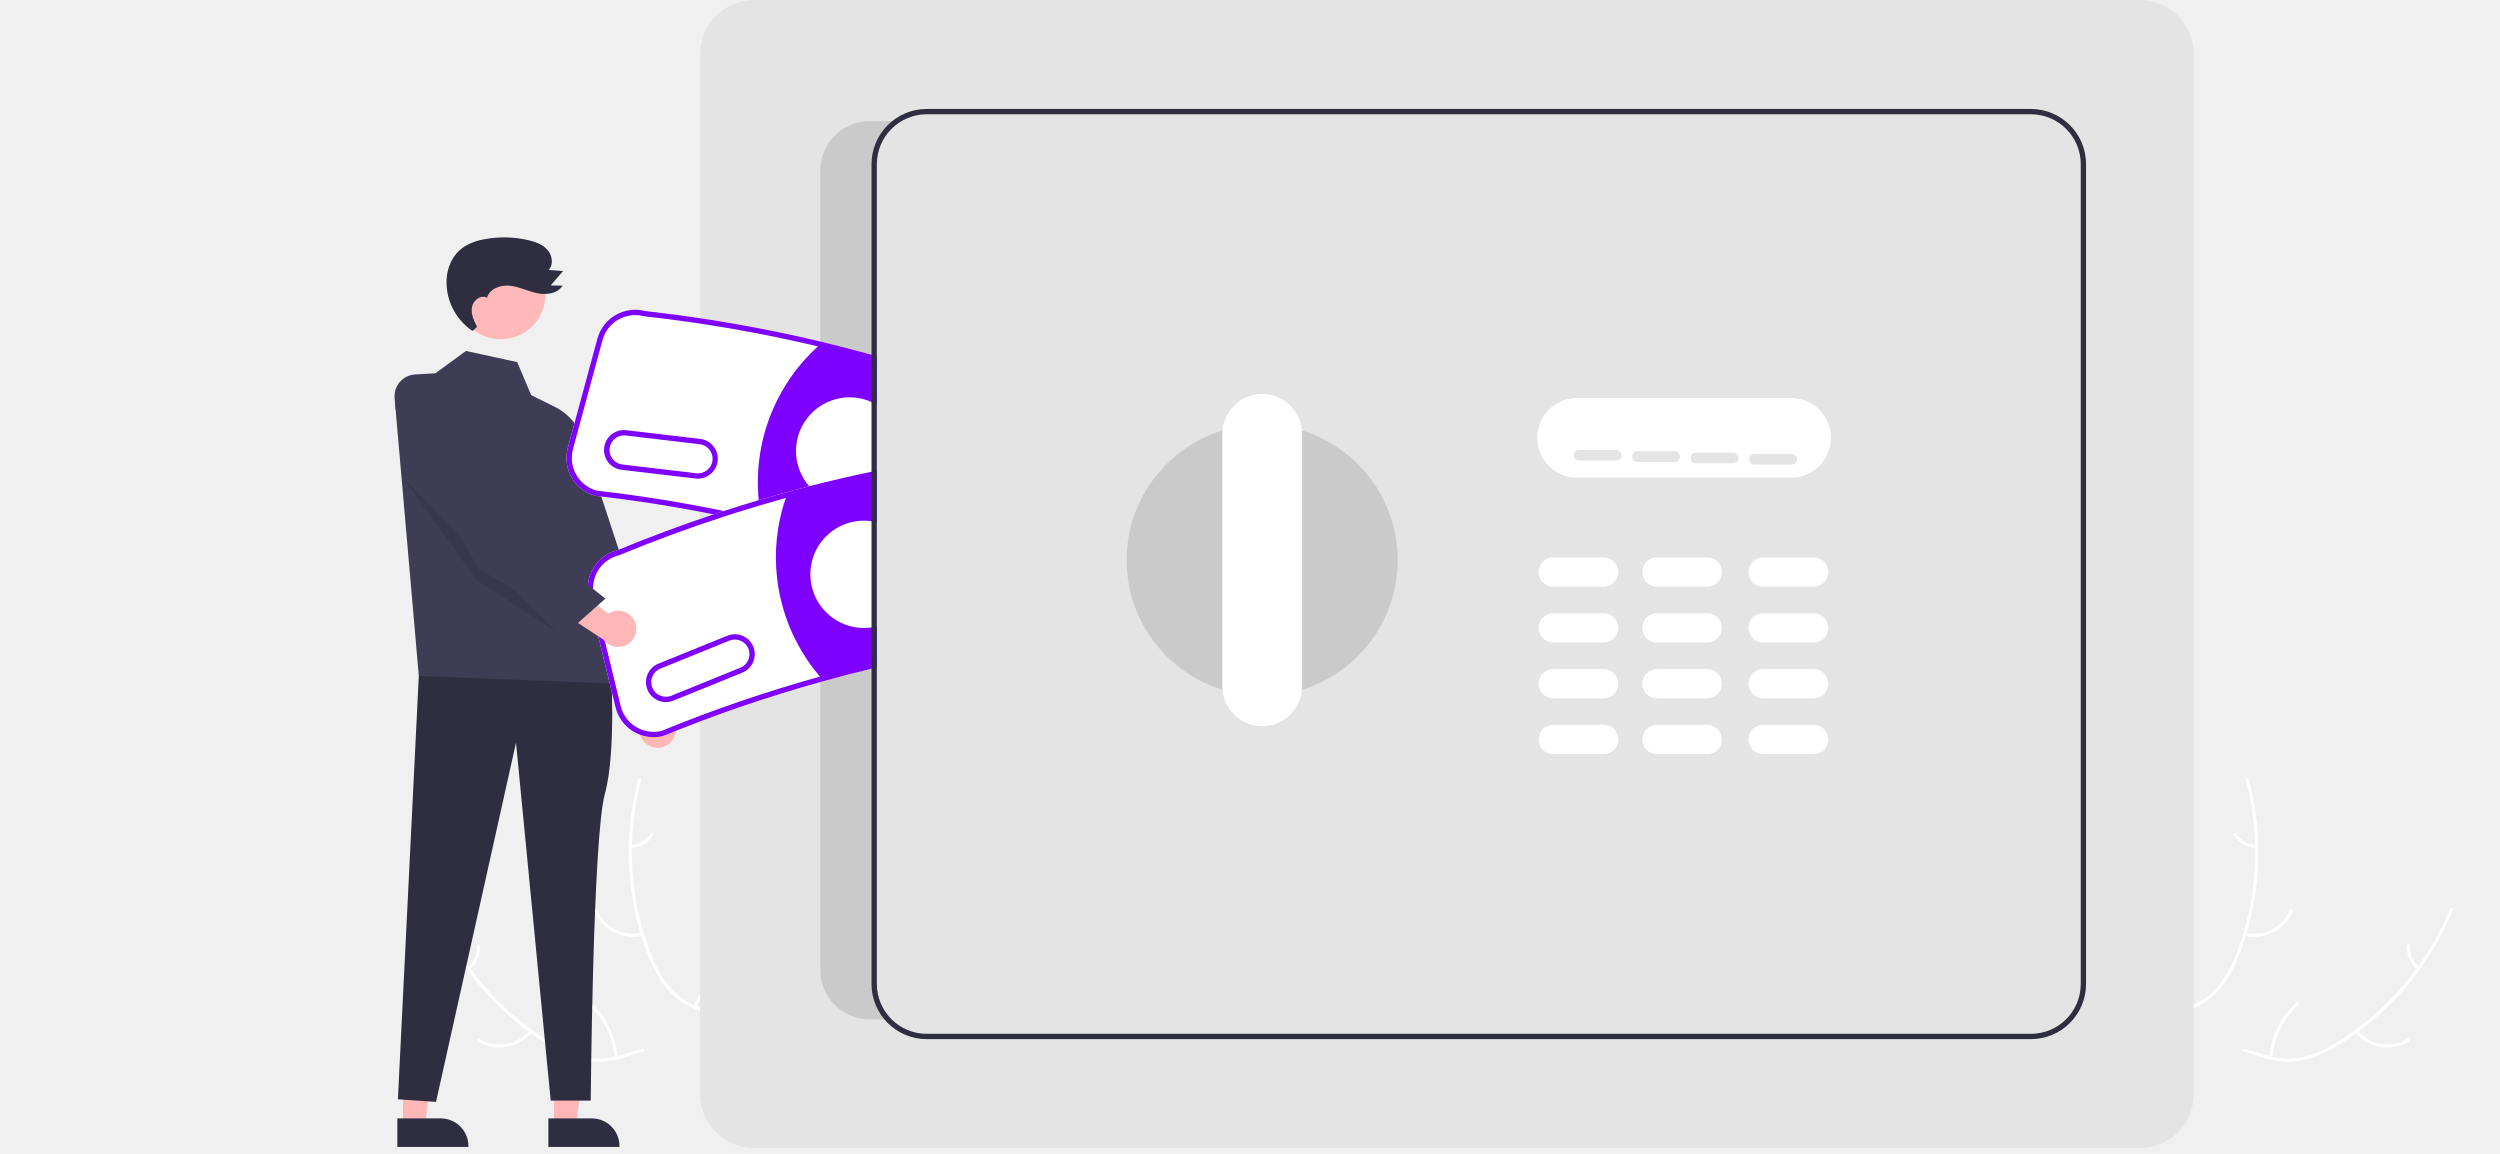
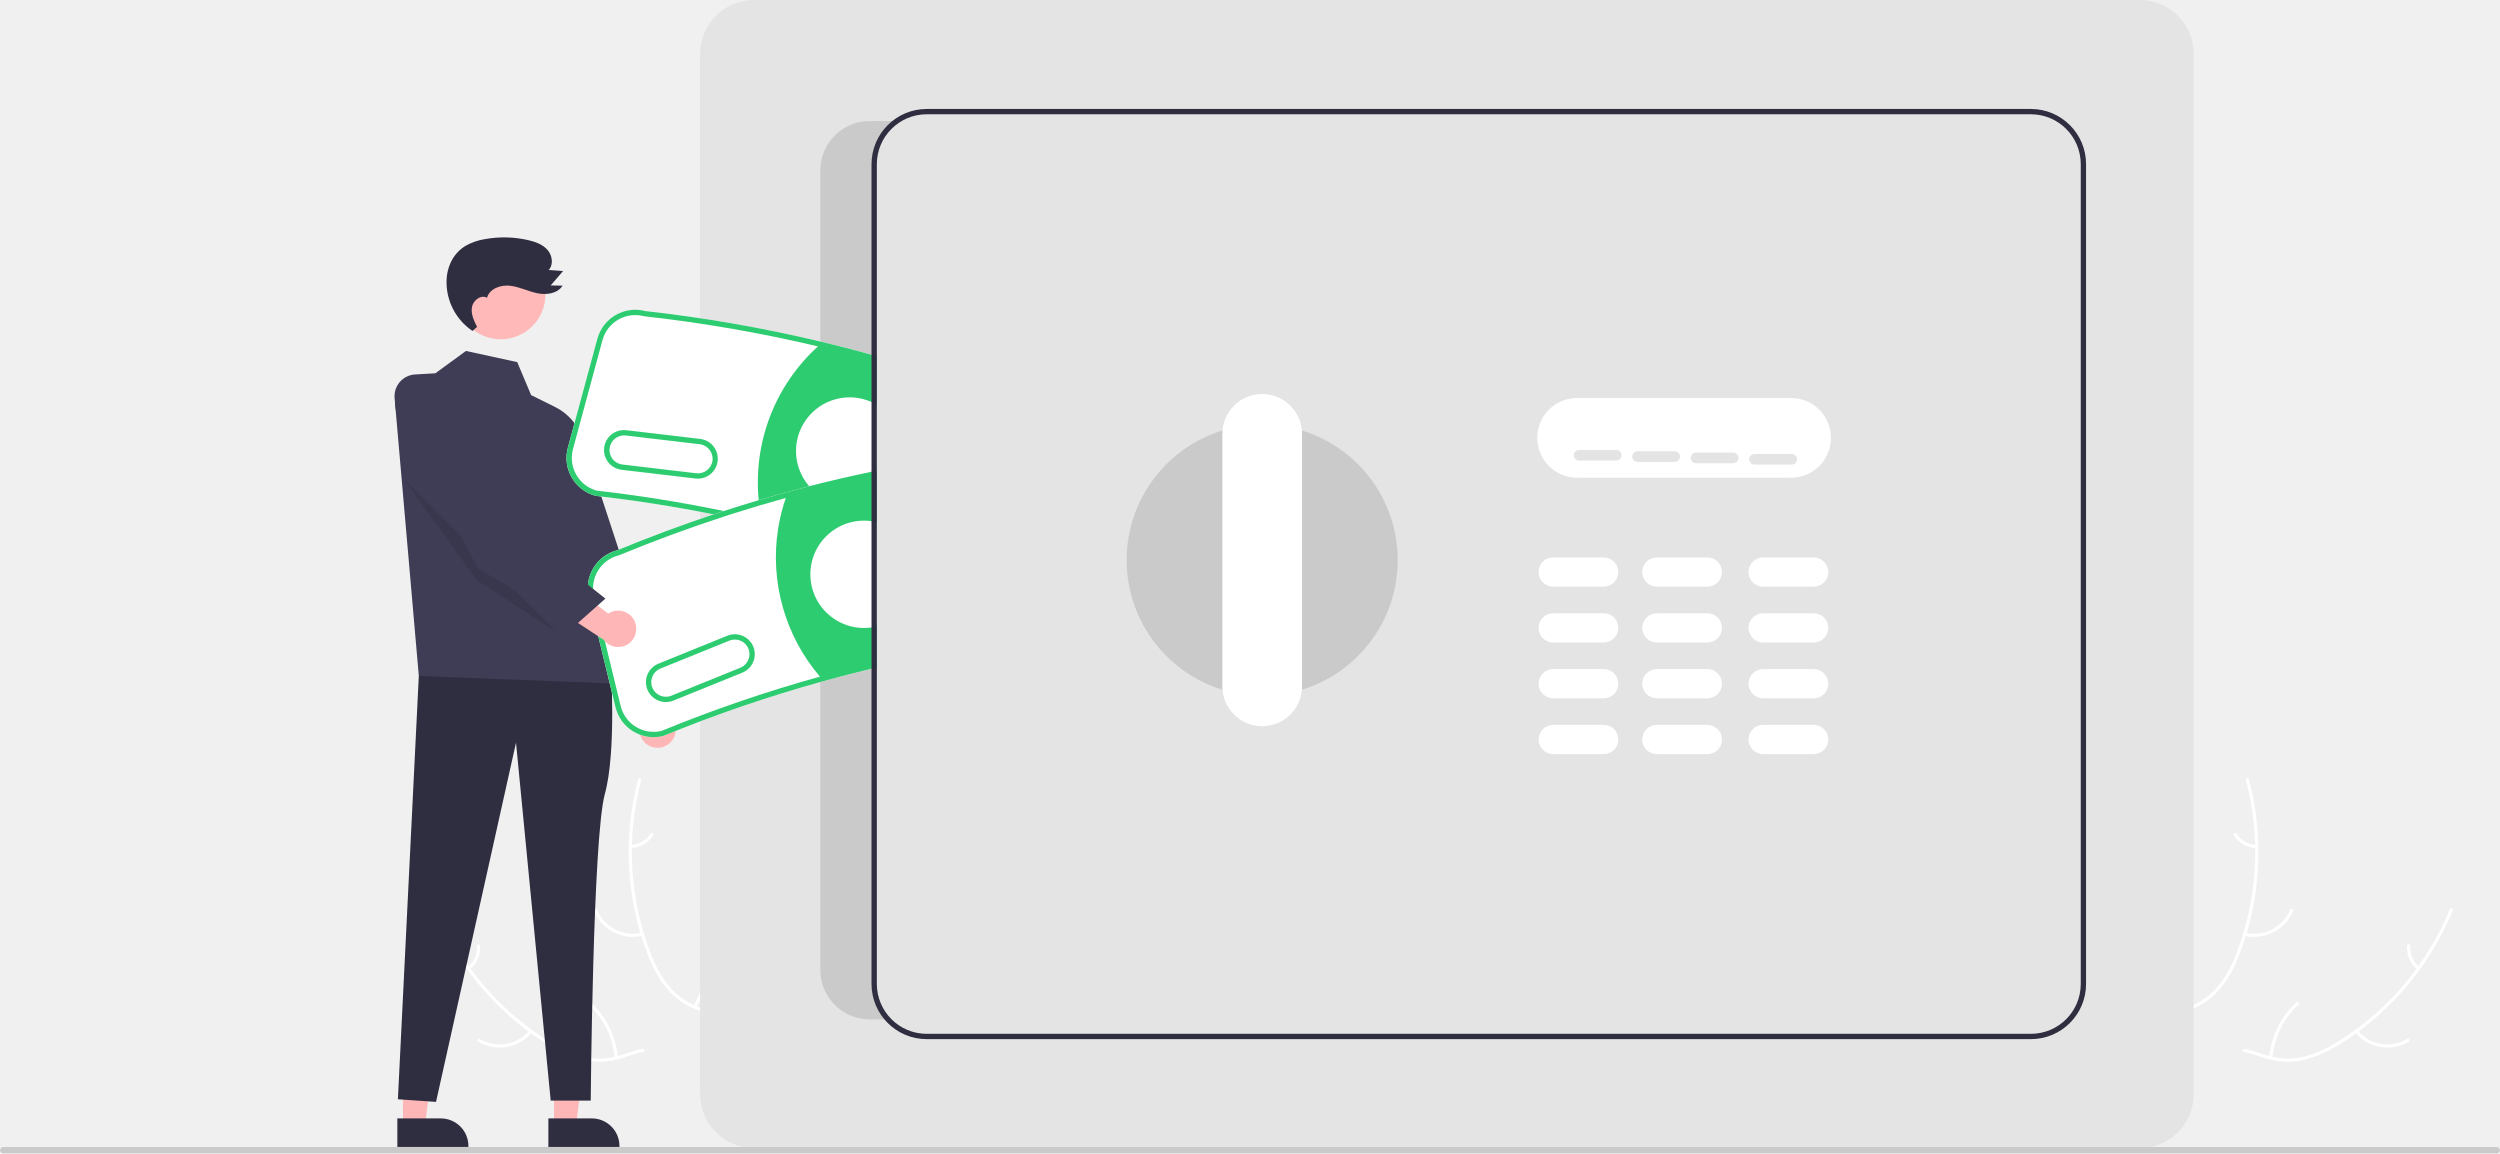
<svg xmlns="http://www.w3.org/2000/svg" data-name="Layer 1" width="940.675" height="433.962" viewBox="0 0 940.675 433.962">
  <path d="M329.153,642.833c-22.523-14.678-38.899-41.062-35.548-67.736a123.863,123.863,0,0,0,76.435,37.278c11.219,1.123,23.814,1.203,31.781,9.181,4.957,4.964,7.064,12.219,7.172,19.234.108,7.015-1.577,13.919-3.252,20.732l.412,1.702C379.287,662.231,351.676,657.511,329.153,642.833Z" transform="translate(-129.6623 -233.0189)" fill="#f0f0f0" />
  <path d="M294.169,575.092a105.87,105.87,0,0,0,42.013,49.777,45.591,45.591,0,0,0,13.057,5.792,26.149,26.149,0,0,0,13.752-.528c4.18-1.223,8.313-2.957,12.718-3.142a16.011,16.011,0,0,1,12.09,5.027c3.962,3.993,6.252,9.171,8.316,14.312,2.292,5.709,4.582,11.675,9.25,15.903.566.512-.262,1.36-.827.848-8.121-7.357-9.015-19.159-15.398-27.694-2.979-3.982-7.175-7.091-12.306-7.223-4.487-.115-8.751,1.67-12.972,2.945a27.903,27.903,0,0,1-13.427,1.017,42.148,42.148,0,0,1-13.232-5.269,102.713,102.713,0,0,1-24.765-20.427A107.747,107.747,0,0,1,293.027,575.407c-.288-.704.857-1.014,1.142-.315Z" transform="translate(-129.6623 -233.0189)" fill="#fff" />
  <path d="M329.878,621.438a15.884,15.884,0,0,1-20.255,3.572c-.657-.387-.085-1.426.572-1.038a14.708,14.708,0,0,0,18.835-3.361c.484-.589,1.329.241.848.827Z" transform="translate(-129.6623 -233.0189)" fill="#fff" />
  <path d="M360.954,631.032a30.615,30.615,0,0,0-9.853-20.018c-.564-.514.264-1.362.827-.848a31.844,31.844,0,0,1,10.211,20.851c.062.761-1.123.772-1.185.015Z" transform="translate(-129.6623 -233.0189)" fill="#fff" />
  <path d="M305.737,596.777a8.991,8.991,0,0,0,3.347-7.848c-.072-.76,1.113-.77,1.185-.015a10.075,10.075,0,0,1-3.683,8.69.612.612,0,0,1-.838.011.595.595,0,0,1-.011-.838Z" transform="translate(-129.6623 -233.0189)" fill="#fff" />
  <path d="M370.433,526.285c.058.473.117.947.184,1.425a118.406,118.406,0,0,0,3.986,18.789c.134.477.278.959.425,1.432a124.827,124.827,0,0,0,21.468,40.635,121.223,121.223,0,0,0,12.53,13.5c6.233,5.766,13.45,11.523,17.3,18.798a20.798,20.798,0,0,1,1.087,2.333l-19.216,39.393c-.089.068-.168.14-.257.208l-.695,1.608c-.248-.199-.501-.411-.748-.61-.144-.115-.284-.239-.428-.353-.095-.079-.189-.159-.279-.225-.032-.026-.063-.053-.086-.075-.09-.066-.167-.137-.248-.199q-2.124-1.77-4.23-3.576c-.009-.004-.009-.004-.014-.018-10.676-9.203-20.678-19.377-28.817-30.746-.245-.342-.499-.688-.735-1.048a115.673,115.673,0,0,1-9.609-16.248,102.262,102.262,0,0,1-4.016-9.536,85.037,85.037,0,0,1-4.997-26.114c-.568-17.768,4.553-35.519,16.475-48.396C369.818,526.931,370.119,526.61,370.433,526.285Z" transform="translate(-129.6623 -233.0189)" fill="#f0f0f0" />
  <path d="M370.89,526.618a105.87,105.87,0,0,0,3.576,65.039,45.591,45.591,0,0,0,6.938,12.486,26.149,26.149,0,0,0,11.298,7.858c4.073,1.54,8.418,2.644,12.046,5.148a16.011,16.011,0,0,1,6.627,11.293c.759,5.573-.529,11.087-1.977,16.435-1.607,5.938-3.371,12.08-2.189,18.267.143.75-1.028.928-1.171.179-2.055-10.763,4.337-20.725,4.379-31.383.019-4.973-1.46-9.982-5.477-13.176-3.513-2.793-7.993-3.935-12.13-5.459a27.903,27.903,0,0,1-11.333-7.272A42.148,42.148,0,0,1,374.083,593.86a102.712,102.712,0,0,1-7.475-31.22,107.747,107.747,0,0,1,3.18-36.459c.194-.735,1.295-.294,1.102.436Z" transform="translate(-129.6623 -233.0189)" fill="#fff" />
  <path d="M371.497,585.122a15.884,15.884,0,0,1-18.323-9.343c-.291-.705.79-1.19,1.082-.484a14.708,14.708,0,0,0,17.062,8.656c.741-.179.916.993.179,1.171Z" transform="translate(-129.6623 -233.0189)" fill="#fff" />
  <path d="M390.534,611.492a30.615,30.615,0,0,0,4.185-21.915c-.14-.75,1.031-.928,1.171-.179a31.844,31.844,0,0,1-4.401,22.796c-.409.645-1.361-.059-.955-.701Z" transform="translate(-129.6623 -233.0189)" fill="#fff" />
  <path d="M367.07,550.896a8.991,8.991,0,0,0,7.397-4.251c.4-.65,1.353.055.955.701a10.075,10.075,0,0,1-8.173,4.721.612.612,0,0,1-.675-.496.595.595,0,0,1,.496-.675Z" transform="translate(-129.6623 -233.0189)" fill="#fff" />
  <path d="M1016.501,642.833c22.523-14.678,38.899-41.062,35.548-67.736a123.863,123.863,0,0,1-76.435,37.278c-11.219,1.123-23.814,1.203-31.781,9.181-4.957,4.964-7.064,12.219-7.172,19.234-.108,7.015,1.577,13.919,3.252,20.732l-.412,1.702C966.366,662.231,993.978,657.511,1016.501,642.833Z" transform="translate(-129.6623 -233.0189)" fill="#f0f0f0" />
  <path d="M1051.484,575.092a105.87,105.87,0,0,1-42.013,49.777,45.591,45.591,0,0,1-13.057,5.792,26.149,26.149,0,0,1-13.752-.528c-4.18-1.223-8.313-2.957-12.718-3.142a16.011,16.011,0,0,0-12.09,5.027c-3.962,3.993-6.252,9.171-8.316,14.312-2.292,5.709-4.582,11.675-9.25,15.903-.566.512.262,1.36.827.848,8.121-7.357,9.015-19.159,15.398-27.694,2.979-3.982,7.175-7.091,12.306-7.223,4.487-.115,8.751,1.67,12.972,2.945a27.902,27.902,0,0,0,13.427,1.017,42.148,42.148,0,0,0,13.232-5.269,102.713,102.713,0,0,0,24.765-20.427,107.747,107.747,0,0,0,19.411-31.025c.288-.704-.857-1.014-1.142-.315Z" transform="translate(-129.6623 -233.0189)" fill="#fff" />
  <path d="M1015.776,621.438a15.884,15.884,0,0,0,20.255,3.572c.657-.387.085-1.426-.572-1.038a14.708,14.708,0,0,1-18.835-3.361c-.484-.589-1.329.241-.848.827Z" transform="translate(-129.6623 -233.0189)" fill="#fff" />
  <path d="M984.699,631.032a30.615,30.615,0,0,1,9.853-20.018c.564-.514-.264-1.362-.827-.848a31.844,31.844,0,0,0-10.211,20.851c-.062.761,1.123.772,1.185.015Z" transform="translate(-129.6623 -233.0189)" fill="#fff" />
  <path d="M1039.917,596.777a8.991,8.991,0,0,1-3.347-7.848c.072-.76-1.113-.77-1.185-.015a10.075,10.075,0,0,0,3.683,8.69.612.612,0,0,0,.838.011.595.595,0,0,0,.011-.838Z" transform="translate(-129.6623 -233.0189)" fill="#fff" />
  <path d="M975.221,526.285c-.058.473-.117.947-.184,1.425a118.407,118.407,0,0,1-3.986,18.789c-.134.477-.278.959-.425,1.432a124.827,124.827,0,0,1-21.468,40.635,121.225,121.225,0,0,1-12.53,13.5c-6.233,5.766-13.45,11.523-17.3,18.798a20.796,20.796,0,0,0-1.087,2.333L937.456,662.59c.089.068.168.14.257.208l.695,1.608c.248-.199.501-.411.748-.61.144-.115.284-.239.428-.353.095-.079.189-.159.28-.225.032-.026.063-.053.086-.075.09-.066.167-.137.248-.199q2.124-1.77,4.23-3.576c.009-.004.009-.004.014-.018,10.676-9.203,20.678-19.377,28.817-30.746.245-.342.499-.688.735-1.048a115.673,115.673,0,0,0,9.609-16.248,102.26,102.26,0,0,0,4.016-9.536,85.036,85.036,0,0,0,4.997-26.114c.568-17.768-4.553-35.519-16.475-48.396C975.836,526.931,975.535,526.61,975.221,526.285Z" transform="translate(-129.6623 -233.0189)" fill="#f0f0f0" />
  <path d="M974.764,526.618a105.87,105.87,0,0,1-3.576,65.039,45.591,45.591,0,0,1-6.938,12.486,26.149,26.149,0,0,1-11.298,7.858c-4.073,1.54-8.418,2.644-12.046,5.148a16.011,16.011,0,0,0-6.627,11.293c-.759,5.573.529,11.087,1.977,16.435,1.607,5.938,3.371,12.08,2.189,18.267-.143.75,1.028.928,1.171.179,2.055-10.763-4.337-20.725-4.379-31.383-.019-4.973,1.46-9.982,5.477-13.176,3.513-2.793,7.993-3.935,12.13-5.459a27.902,27.902,0,0,0,11.333-7.272A42.148,42.148,0,0,0,971.571,593.86a102.712,102.712,0,0,0,7.475-31.22,107.747,107.747,0,0,0-3.18-36.459c-.194-.735-1.295-.294-1.102.436Z" transform="translate(-129.6623 -233.0189)" fill="#fff" />
  <path d="M974.157,585.122A15.884,15.884,0,0,0,992.48,575.779c.291-.705-.79-1.19-1.082-.484a14.708,14.708,0,0,1-17.062,8.656c-.741-.179-.916.993-.179,1.171Z" transform="translate(-129.6623 -233.0189)" fill="#fff" />
  <path d="M955.12,611.492a30.615,30.615,0,0,1-4.185-21.915c.14-.75-1.031-.928-1.171-.179a31.844,31.844,0,0,0,4.401,22.796c.409.645,1.361-.059.955-.701Z" transform="translate(-129.6623 -233.0189)" fill="#fff" />
  <path d="M978.584,550.896a8.991,8.991,0,0,1-7.397-4.251c-.4-.65-1.353.055-.955.701a10.075,10.075,0,0,0,8.173,4.721.612.612,0,0,0,.675-.496.595.595,0,0,0-.496-.675Z" transform="translate(-129.6623 -233.0189)" fill="#fff" />
  <path d="M373.514,513.394a6.803,6.803,0,0,1-1.614-10.306l-11.981-20.999,12.537.81,9.455,19.817A6.84,6.84,0,0,1,373.514,513.394Z" transform="translate(-129.6623 -233.0189)" fill="#ffb6b6" />
  <polygon points="151.623 423.528 159.918 423.528 163.864 391.535 151.622 391.536 151.623 423.528" fill="#ffb6b6" />
  <path d="M279.17,653.839l16.335-.001h.001A10.41,10.41,0,0,1,305.915,664.248v.338l-26.745.001Z" transform="translate(-129.6623 -233.0189)" fill="#2f2e41" />
  <polygon points="208.454 423.528 216.748 423.528 220.694 391.535 208.452 391.536 208.454 423.528" fill="#ffb6b6" />
  <path d="M336,653.839l16.335-.001h.001a10.41,10.41,0,0,1,10.41,10.41v.338l-26.745.001Z" transform="translate(-129.6623 -233.0189)" fill="#2f2e41" />
  <path d="M359.444,482.991s2.281,32.489-2.212,48.851-5.296,115.312-5.296,115.312H336.876l-13.054-134.691L293.727,647.629l-14.346-.986,7.867-159.275Z" transform="translate(-129.6623 -233.0189)" fill="#2f2e41" />
  <path d="M293.473,373.473l11.514-8.402,19.293,4.201,5.223,12.409,8.999,4.462a20.399,20.399,0,0,1,11.127,15.352l12.856,88.78-75.236-2.908-9.108-104.556a8.197,8.197,0,0,1,7.69-8.894Z" transform="translate(-129.6623 -233.0189)" fill="#3f3d56" />
  <polygon points="213.6 160.059 220.549 169.426 250.815 261.738 236.628 267.418 213.911 224.403 213.6 160.059" fill="#3f3d56" />
  <circle cx="188.411" cy="110.861" r="16.804" fill="#ffb9b9" />
  <polygon points="151.778 179.997 179.2 218.137 209.852 238.125 151.778 179.997" opacity="0.1" />
  <path d="M309.168,356.028c-1.169-2.334-2.371-4.874-1.925-7.445s3.398-4.812,5.675-3.537c.945-3.415,5.128-4.91,8.649-4.515s6.764,2.093,10.231,2.822,7.678.151,9.553-2.856l-4.484-.078,4.669-5.416-5.413-.405c1.875-2.023,1.377-5.461-.438-7.538s-4.569-3.06-7.257-3.682a40.428,40.428,0,0,0-16.342-.376A21.245,21.245,0,0,0,304.826,325.528a14.445,14.445,0,0,0-5.076,5.264,17.377,17.377,0,0,0-2.062,7.919,22.145,22.145,0,0,0,9.757,18.837" transform="translate(-129.6623 -233.0189)" fill="#2f2e41" />
  <path d="M934.835,665.019H413.347a20.279,20.279,0,0,1-20.256-20.256V253.275a20.279,20.279,0,0,1,20.256-20.256H934.835a20.279,20.279,0,0,1,20.256,20.256V644.763A20.279,20.279,0,0,1,934.835,665.019Z" transform="translate(-129.6623 -233.0189)" fill="#e4e4e4" />
  <path d="M803.587,412.769H723.086a15,15,0,0,1,0-30h80.5a15,15,0,0,1,0,30Z" transform="translate(-129.6623 -233.0189)" fill="#fff" />
  <path d="M733.087,453.769h-19a5.5,5.5,0,0,1,0-11h19a5.5,5.5,0,0,1,0,11Z" transform="translate(-129.6623 -233.0189)" fill="#fff" />
  <path d="M812.087,453.769h-19a5.5,5.5,0,0,1,0-11h19a5.5,5.5,0,0,1,0,11Z" transform="translate(-129.6623 -233.0189)" fill="#fff" />
  <path d="M772.087,453.769h-19a5.5,5.5,0,0,1,0-11h19a5.5,5.5,0,0,1,0,11Z" transform="translate(-129.6623 -233.0189)" fill="#fff" />
  <path d="M733.087,474.769h-19a5.5,5.5,0,0,1,0-11h19a5.5,5.5,0,0,1,0,11Z" transform="translate(-129.6623 -233.0189)" fill="#fff" />
  <path d="M812.087,474.769h-19a5.5,5.5,0,0,1,0-11h19a5.5,5.5,0,0,1,0,11Z" transform="translate(-129.6623 -233.0189)" fill="#fff" />
  <path d="M772.087,474.769h-19a5.5,5.5,0,0,1,0-11h19a5.5,5.5,0,0,1,0,11Z" transform="translate(-129.6623 -233.0189)" fill="#fff" />
  <path d="M733.087,495.769h-19a5.5,5.5,0,0,1,0-11h19a5.5,5.5,0,0,1,0,11Z" transform="translate(-129.6623 -233.0189)" fill="#fff" />
  <path d="M812.087,495.769h-19a5.5,5.5,0,0,1,0-11h19a5.5,5.5,0,0,1,0,11Z" transform="translate(-129.6623 -233.0189)" fill="#fff" />
  <path d="M772.087,495.769h-19a5.5,5.5,0,0,1,0-11h19a5.5,5.5,0,0,1,0,11Z" transform="translate(-129.6623 -233.0189)" fill="#fff" />
  <path d="M733.087,516.769h-19a5.5,5.5,0,0,1,0-11h19a5.5,5.5,0,1,1,0,11Z" transform="translate(-129.6623 -233.0189)" fill="#fff" />
  <path d="M812.087,516.769h-19a5.5,5.5,0,0,1,0-11h19a5.5,5.5,0,1,1,0,11Z" transform="translate(-129.6623 -233.0189)" fill="#fff" />
  <path d="M772.087,516.769h-19a5.5,5.5,0,0,1,0-11h19a5.5,5.5,0,1,1,0,11Z" transform="translate(-129.6623 -233.0189)" fill="#fff" />
  <circle cx="474.924" cy="210.75" r="51" fill="#cacaca" />
  <path d="M604.587,506.269a15.017,15.017,0,0,1-15-15v-95a15,15,0,1,1,30,0v95A15.017,15.017,0,0,1,604.587,506.269Z" transform="translate(-129.6623 -233.0189)" fill="#fff" />
  <path d="M737.823,406.328h-14a2,2,0,0,1,0-4h14a2,2,0,1,1,0,4Z" transform="translate(-129.6623 -233.0189)" fill="#e4e4e4" />
  <path d="M759.823,406.828h-14a2,2,0,0,1,0-4h14a2,2,0,1,1,0,4Z" transform="translate(-129.6623 -233.0189)" fill="#e4e4e4" />
  <path d="M781.823,407.328h-14a2,2,0,0,1,0-4h14a2,2,0,1,1,0,4Z" transform="translate(-129.6623 -233.0189)" fill="#e4e4e4" />
  <path d="M803.823,407.828h-14a2,2,0,0,1,0-4h14a2,2,0,1,1,0,4Z" transform="translate(-129.6623 -233.0189)" fill="#e4e4e4" />
  <path d="M459.587,603.268a18.693,18.693,0,0,0,5.56,13.31h-8.261a18.559,18.559,0,0,1-18.559-18.559V297.137a18.559,18.559,0,0,1,18.559-18.559h12.021a18.744,18.744,0,0,0-9.32,16.2Z" transform="translate(-129.6623 -233.0189)" fill="#cacaca" />
+   <path d="M1069.147,666.981H130.853a1.191,1.191,0,0,1,0-2.381h938.294a1.191,1.191,0,0,1,0,2.381Z" transform="translate(-129.6623 -233.0189)" fill="#cacaca" />
  <path d="M457.587,366.498q-9.48-2.655-19.03-4.92a543.559,543.559,0,0,0-66.09-11.52,14.785,14.785,0,0,0-18.03,10.41l-11.11,41a14.777,14.777,0,0,0,10.39,18.11l.15.03c14.7,1.67,29.54,3.99,44.3,6.95,1.32.26,2.63.53,3.95.81q7.095,1.47,14.15,3.14c2.06.48,4.11.98,6.17,1.49q8.31,2.07,16.63,4.41,9.255,2.61,18.52,5.57c.67.2,1.34.41,2,.63v-75.54C458.927,366.868,458.257,366.678,457.587,366.498Z" transform="translate(-129.6623 -233.0189)" fill="#fff" />
-   <path d="M457.587,366.498q-9.48-2.655-19.03-4.92a543.559,543.559,0,0,0-66.09-11.52,14.785,14.785,0,0,0-18.03,10.41l-11.11,41a14.777,14.777,0,0,0,10.39,18.11l.15.03c14.7,1.67,29.54,3.99,44.3,6.95,1.32.26,2.63.53,3.95.81q7.095,1.47,14.15,3.14c2.06.48,4.11.98,6.17,1.49q8.31,2.07,16.63,4.41,9.255,2.61,18.52,5.57c.67.2,1.34.41,2,.63v-2.11c-.67-.21-1.34-.42-2-.63q-8.52-2.715-17.02-5.11-3.18-.915-6.36-1.77-5.73-1.545-11.43-2.96-3.03-.765-6.05-1.47c-.15-.04-.31-.07-.46-.11q-5.145-1.215-10.31-2.32c-1.32-.28-2.64-.56-3.96-.83-15.92-3.3-31.96-5.87-47.83-7.67a12.777,12.777,0,0,1-8.91-15.63l11.11-41.01a12.767,12.767,0,0,1,15.65-8.97l.15.02a541.782,541.782,0,0,1,65.26,11.32c.22.06.44.11.66.16q9.781,2.34,19.5,5.06c.66.18,1.33.37,2,.57v-2.08C458.927,366.868,458.257,366.678,457.587,366.498Z" transform="translate(-129.6623 -233.0189)" fill="#7e00ff" />
-   <path d="M459.587,368.108v73.44c-.67-.22-1.33-.43-2-.64q-8.865-2.835-17.79-5.34-8.566-2.43-17.19-4.57c-2.04-.5-4.07-.99-6.11-1.47-.08-.36-.16-.72-.23-1.08-.37-1.72-.66-3.46-.88-5.21-.1-.67-.17-1.34-.24-2.02a69.067,69.067,0,0,1,22.28-57.86c.29-.28.59-.55.89-.81q9.69,2.31,19.27,5C458.257,367.718,458.927,367.908,459.587,368.108Z" transform="translate(-129.6623 -233.0189)" fill="#7e00ff" />
-   <path d="M393.177,398.178l-27.81-3.28a7.502,7.502,0,1,0-1.76,14.9l27.81,3.28a7.502,7.502,0,0,0,1.76-14.9Zm4.58,8.1a5.506,5.506,0,0,1-6.11,4.81l-27.81-3.28a5.498,5.498,0,0,1,1.29-10.92l27.81,3.28A5.52,5.52,0,0,1,397.757,406.278Z" transform="translate(-129.6623 -233.0189)" fill="#7e00ff" />
+   <path d="M457.587,366.498q-9.48-2.655-19.03-4.92a543.559,543.559,0,0,0-66.09-11.52,14.785,14.785,0,0,0-18.03,10.41l-11.11,41a14.777,14.777,0,0,0,10.39,18.11l.15.03c14.7,1.67,29.54,3.99,44.3,6.95,1.32.26,2.63.53,3.95.81q7.095,1.47,14.15,3.14c2.06.48,4.11.98,6.17,1.49q8.31,2.07,16.63,4.41,9.255,2.61,18.52,5.57c.67.2,1.34.41,2,.63v-2.11c-.67-.21-1.34-.42-2-.63q-8.52-2.715-17.02-5.11-3.18-.915-6.36-1.77-5.73-1.545-11.43-2.96-3.03-.765-6.05-1.47c-.15-.04-.31-.07-.46-.11q-5.145-1.215-10.31-2.32c-1.32-.28-2.64-.56-3.96-.83-15.92-3.3-31.96-5.87-47.83-7.67a12.777,12.777,0,0,1-8.91-15.63l11.11-41.01a12.767,12.767,0,0,1,15.65-8.97l.15.02a541.782,541.782,0,0,1,65.26,11.32c.22.06.44.11.66.16q9.781,2.34,19.5,5.06c.66.18,1.33.37,2,.57v-2.08C458.927,366.868,458.257,366.678,457.587,366.498Z" transform="translate(-129.6623 -233.0189)" fill="#2ecc71" />
+   <path d="M459.587,368.108v73.44c-.67-.22-1.33-.43-2-.64q-8.865-2.835-17.79-5.34-8.566-2.43-17.19-4.57c-2.04-.5-4.07-.99-6.11-1.47-.08-.36-.16-.72-.23-1.08-.37-1.72-.66-3.46-.88-5.21-.1-.67-.17-1.34-.24-2.02a69.067,69.067,0,0,1,22.28-57.86c.29-.28.59-.55.89-.81q9.69,2.31,19.27,5C458.257,367.718,458.927,367.908,459.587,368.108Z" transform="translate(-129.6623 -233.0189)" fill="#2ecc71" />
+   <path d="M393.177,398.178l-27.81-3.28a7.502,7.502,0,1,0-1.76,14.9l27.81,3.28a7.502,7.502,0,0,0,1.76-14.9Zm4.58,8.1a5.506,5.506,0,0,1-6.11,4.81l-27.81-3.28a5.498,5.498,0,0,1,1.29-10.92l27.81,3.28A5.52,5.52,0,0,1,397.757,406.278Z" transform="translate(-129.6623 -233.0189)" fill="#2ecc71" />
  <path d="M459.587,385.308v34.83a16.298,16.298,0,0,1-2,1.02,20.168,20.168,0,0,1-21.84-3.54c-.28-.25-.56-.52-.83-.8-.27-.27-.53-.56-.78-.85a20.186,20.186,0,0,1,23.45-31.69A20.895,20.895,0,0,1,459.587,385.308Z" transform="translate(-129.6623 -233.0189)" fill="#fff" />
  <path d="M457.587,410.518q-11.804,2.46-23.45,5.45-4.35,1.11-8.67,2.3-5.16,1.425-10.32,2.95-6.584,1.95-13.15,4.08c-1.27.42-2.55.84-3.83,1.26-12.17,4.06-24.26,8.56-36.15,13.47a14.787,14.787,0,0,0-10.79,17.81l10.03,41.28a14.779,14.779,0,0,0,17.83,10.86l.14-.05a533.852,533.852,0,0,1,59.93-20.52q9.12-2.535,18.43-4.78c.67-.16,1.33-.32,2-.47v-74.05C458.917,410.228,458.257,410.368,457.587,410.518Z" transform="translate(-129.6623 -233.0189)" fill="#fff" />
-   <path d="M457.587,410.518q-11.804,2.46-23.45,5.45-4.35,1.11-8.67,2.3-5.16,1.425-10.32,2.95-6.584,1.95-13.15,4.08c-1.27.42-2.55.84-3.83,1.26-12.17,4.06-24.26,8.56-36.15,13.47a14.787,14.787,0,0,0-10.79,17.81l10.03,41.28a14.779,14.779,0,0,0,17.83,10.86l.14-.05a533.852,533.852,0,0,1,59.93-20.52q9.12-2.535,18.43-4.78c.67-.16,1.33-.32,2-.47v-2.06c-.67.16-1.33.32-2,.48-.5.12-1.01.24-1.51.36q-8.82,2.145-17.45,4.54c-.15.04-.31.09-.46.13a533.386,533.386,0,0,0-59.63,20.45,12.788,12.788,0,0,1-15.34-9.41l-10.02-41.28a12.772,12.772,0,0,1,9.38-15.41l.15-.05c12.95-5.36,26.13-10.22,39.41-14.54,1.28-.42,2.56-.83,3.84-1.24q4.71-1.485,9.43-2.89,4.98-1.485,9.95-2.86.33-.09.66-.18,4.86-1.335,9.75-2.58,10.845-2.76,21.84-5.07c.66-.14,1.33-.28,2-.41v-2.03C458.917,410.228,458.257,410.368,457.587,410.518Z" transform="translate(-129.6623 -233.0189)" fill="#7e00ff" />
-   <path d="M459.587,411.118v72.01c-.66.15-1.33.3-2,.46q-9.39,2.28-18.7,4.86-.375-.42-.72-.84a69.12,69.12,0,0,1-15.73-55.61c.05-.33.11-.67.17-1,.05-.32.11-.65.17-.97a68.508,68.508,0,0,1,2.56-9.65c.13-.38.26-.76.4-1.14q4.575-1.26,9.18-2.42,11.265-2.91,22.67-5.29C458.247,411.378,458.917,411.248,459.587,411.118Z" transform="translate(-129.6623 -233.0189)" fill="#7e00ff" />
-   <path d="M413.117,476.348a7.509,7.509,0,0,0-9.77-4.13l-25.95,10.52a7.5,7.5,0,0,0,5.64,13.9l25.95-10.52A7.517,7.517,0,0,0,413.117,476.348Zm-4.88,7.91-25.95,10.53a5.504,5.504,0,0,1-4.14-10.2l25.95-10.52a5.499,5.499,0,1,1,4.14,10.19Z" transform="translate(-129.6623 -233.0189)" fill="#7e00ff" />
+   <path d="M457.587,410.518q-11.804,2.46-23.45,5.45-4.35,1.11-8.67,2.3-5.16,1.425-10.32,2.95-6.584,1.95-13.15,4.08c-1.27.42-2.55.84-3.83,1.26-12.17,4.06-24.26,8.56-36.15,13.47a14.787,14.787,0,0,0-10.79,17.81l10.03,41.28a14.779,14.779,0,0,0,17.83,10.86l.14-.05a533.852,533.852,0,0,1,59.93-20.52q9.12-2.535,18.43-4.78c.67-.16,1.33-.32,2-.47v-2.06c-.67.16-1.33.32-2,.48-.5.12-1.01.24-1.51.36q-8.82,2.145-17.45,4.54c-.15.04-.31.09-.46.13a533.386,533.386,0,0,0-59.63,20.45,12.788,12.788,0,0,1-15.34-9.41l-10.02-41.28a12.772,12.772,0,0,1,9.38-15.41l.15-.05c12.95-5.36,26.13-10.22,39.41-14.54,1.28-.42,2.56-.83,3.84-1.24q4.71-1.485,9.43-2.89,4.98-1.485,9.95-2.86.33-.09.66-.18,4.86-1.335,9.75-2.58,10.845-2.76,21.84-5.07c.66-.14,1.33-.28,2-.41v-2.03C458.917,410.228,458.257,410.368,457.587,410.518Z" transform="translate(-129.6623 -233.0189)" fill="#2ecc71" />
+   <path d="M459.587,411.118v72.01c-.66.15-1.33.3-2,.46q-9.39,2.28-18.7,4.86-.375-.42-.72-.84a69.12,69.12,0,0,1-15.73-55.61c.05-.33.11-.67.17-1,.05-.32.11-.65.17-.97a68.508,68.508,0,0,1,2.56-9.65c.13-.38.26-.76.4-1.14q4.575-1.26,9.18-2.42,11.265-2.91,22.67-5.29C458.247,411.378,458.917,411.248,459.587,411.118Z" transform="translate(-129.6623 -233.0189)" fill="#2ecc71" />
+   <path d="M413.117,476.348a7.509,7.509,0,0,0-9.77-4.13l-25.95,10.52a7.5,7.5,0,0,0,5.64,13.9l25.95-10.52A7.517,7.517,0,0,0,413.117,476.348Zm-4.88,7.91-25.95,10.53a5.504,5.504,0,0,1-4.14-10.2l25.95-10.52a5.499,5.499,0,1,1,4.14,10.19Z" transform="translate(-129.6623 -233.0189)" fill="#2ecc71" />
  <path d="M459.587,429.508v39.21a19.611,19.611,0,0,1-2,.4,20.205,20.205,0,0,1-18.52-32.71c.23-.29.47-.57.73-.84.24-.28.5-.55.77-.81a20.197,20.197,0,0,1,17.02-5.64A17.2,17.2,0,0,1,459.587,429.508Z" transform="translate(-129.6623 -233.0189)" fill="#fff" />
  <path d="M457.587,361.288v99.81c.67-.22,1.34-.43,2-.63v-98.27C458.917,361.888,458.257,361.588,457.587,361.288Zm0,0v99.81c.67-.22,1.34-.43,2-.63v-98.27C458.917,361.888,458.257,361.588,457.587,361.288Zm0,0v99.81c.67-.22,1.34-.43,2-.63v-98.27C458.917,361.888,458.257,361.588,457.587,361.288Zm0,7.29v115.01c.67-.16,1.34-.31,2-.46v-113.98C458.917,368.948,458.247,368.758,457.587,368.578Zm0,0v115.01c.67-.16,1.34-.31,2-.46v-113.98C458.917,368.948,458.247,368.758,457.587,368.578Zm0,0v115.01c.67-.16,1.34-.31,2-.46v-113.98C458.917,368.948,458.247,368.758,457.587,368.578Zm0,0v115.01c.67-.16,1.34-.31,2-.46v-113.98C458.917,368.948,458.247,368.758,457.587,368.578Zm0,0v116.05c.67-.16,1.33-.32,2-.47v-115.01C458.917,368.948,458.247,368.758,457.587,368.578Zm436.25-94.56H478.347a20.795,20.795,0,0,0-20.76,20.76v308.49a20.785,20.785,0,0,0,20.76,20.75H893.837a20.775,20.775,0,0,0,20.75-20.75v-308.49A20.777,20.777,0,0,0,893.837,274.018Zm18.75,329.25a18.769,18.769,0,0,1-18.75,18.75H478.347a18.778,18.778,0,0,1-18.76-18.75v-308.49a18.788,18.788,0,0,1,18.76-18.76H893.837a18.772,18.772,0,0,1,18.75,18.76Zm-455-234.69v114c.67-.16,1.33-.32,2-.48v-112.95C458.917,368.948,458.247,368.758,457.587,368.578Zm0,0v115.01c.67-.16,1.34-.31,2-.46v-113.98C458.917,368.948,458.247,368.758,457.587,368.578Zm0,0v115.01c.67-.16,1.34-.31,2-.46v-113.98C458.917,368.948,458.247,368.758,457.587,368.578Zm0,0v115.01c.67-.16,1.34-.31,2-.46v-113.98C458.917,368.948,458.247,368.758,457.587,368.578Zm0-7.29v99.81c.67-.22,1.34-.43,2-.63v-98.27C458.917,361.888,458.257,361.588,457.587,361.288Zm0,0v99.81c.67-.22,1.34-.43,2-.63v-98.27C458.917,361.888,458.257,361.588,457.587,361.288Z" transform="translate(-129.6623 -233.0189)" fill="#2f2e41" />
  <path d="M368.513,466.893a6.803,6.803,0,0,0-9.99-3.003l-19.171-14.73L338.446,461.69l18.344,12.067a6.84,6.84,0,0,0,11.723-6.864Z" transform="translate(-129.6623 -233.0189)" fill="#ffb6b6" />
  <path d="M291.262,377.995l-6.308-2.981s-10.163,2.859-5.225,16.297l29.879,55.664,36.479,21.357,11.372-10.077-36.505-28.884Z" transform="translate(-129.6623 -233.0189)" fill="#3f3d56" />
</svg>
